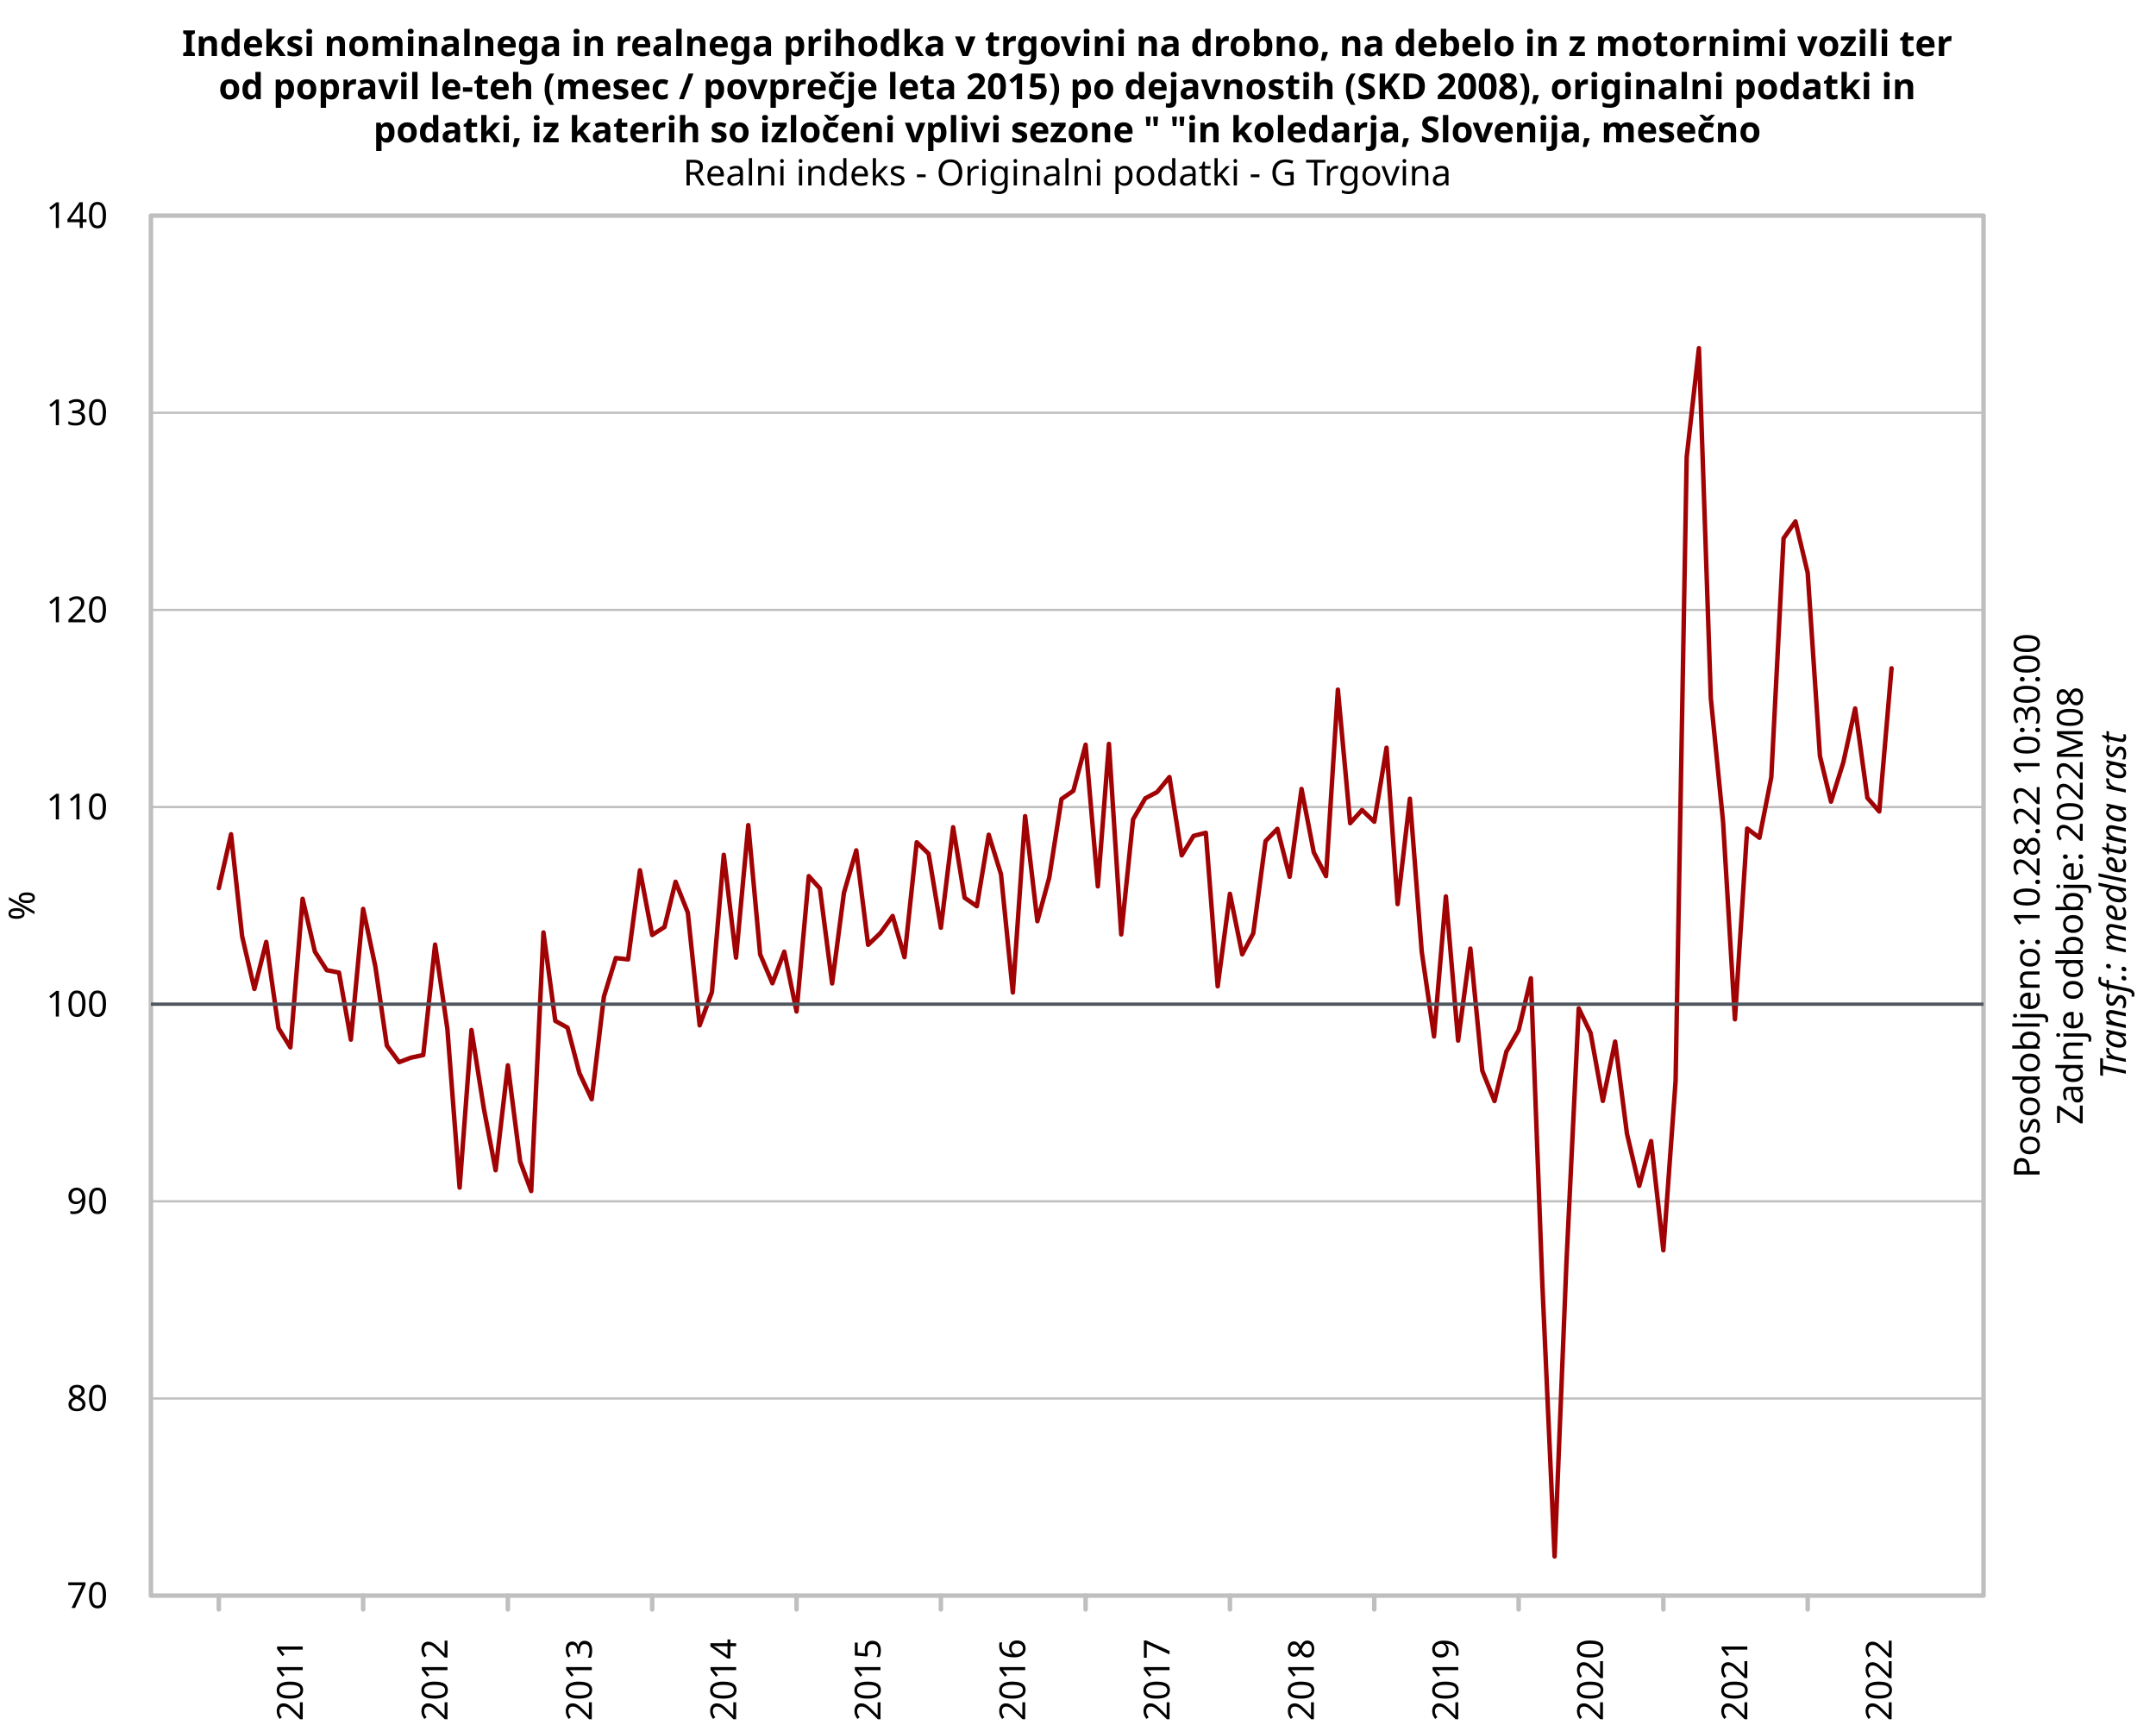
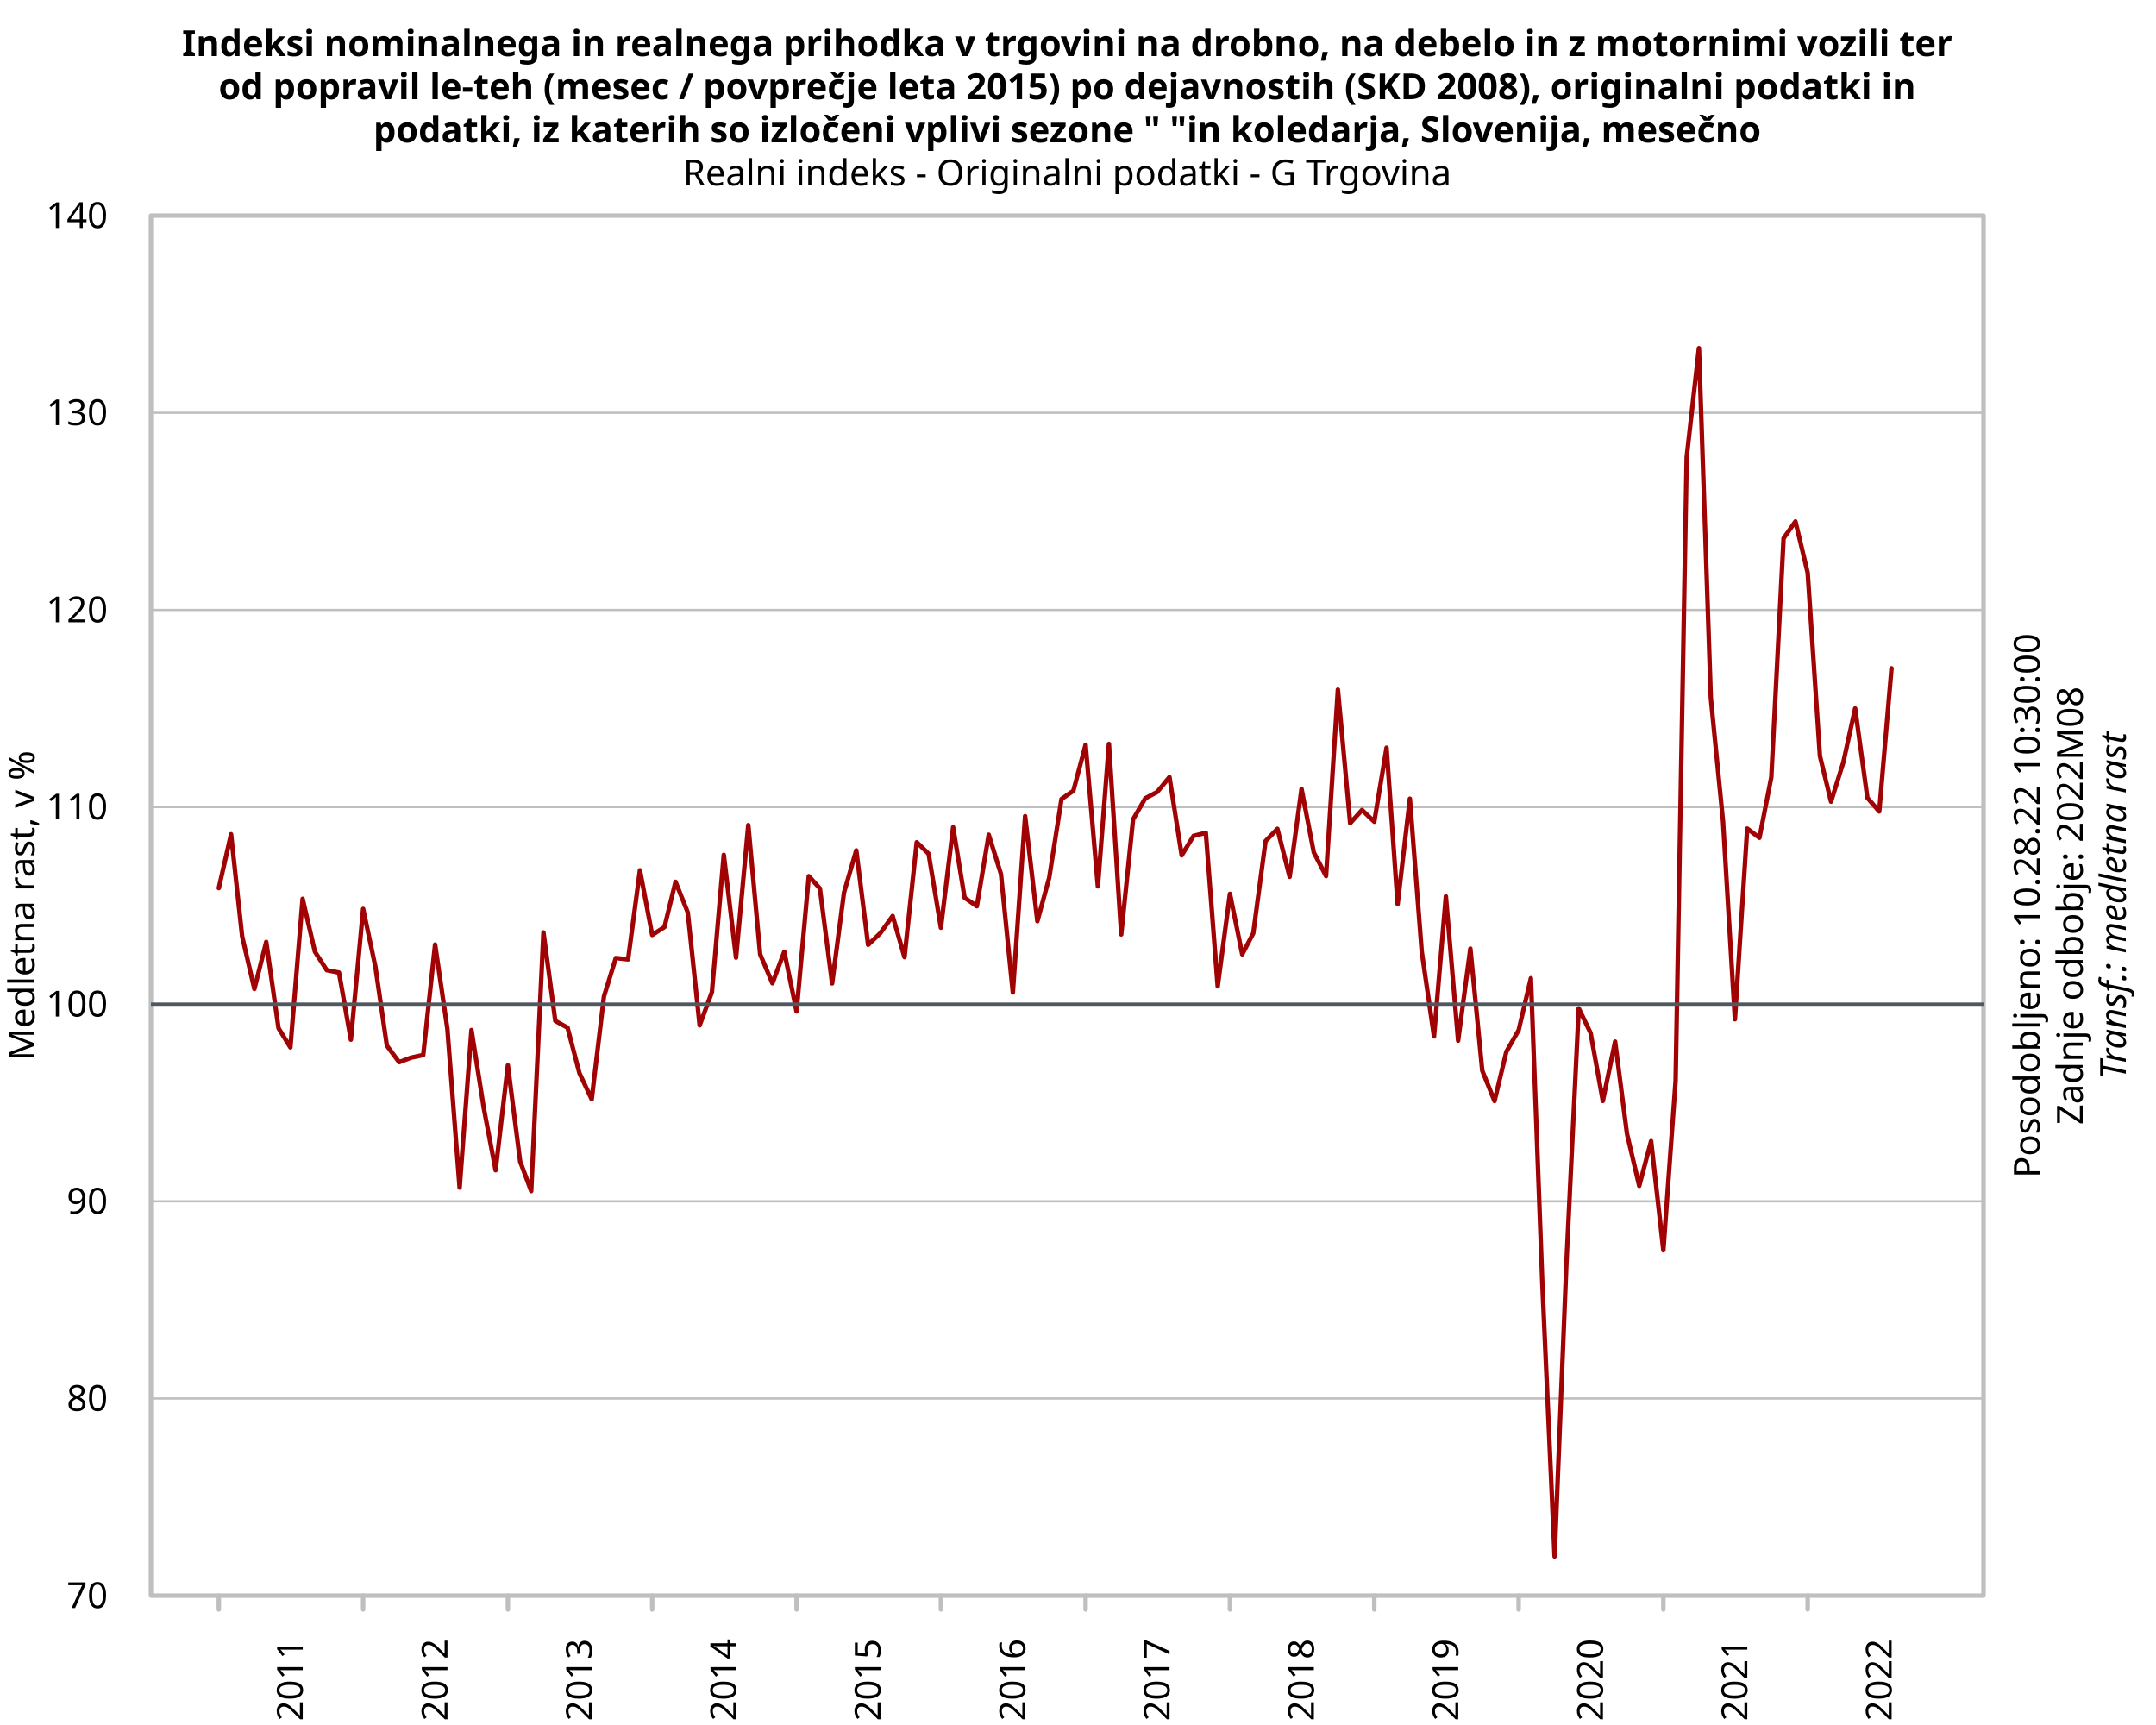
<svg xmlns="http://www.w3.org/2000/svg" class="svglite" data-engine-version="2.0" width="720.00pt" height="576.00pt" viewBox="0 0 720.00 576.00">
  <defs>
    <style type="text/css">
    .svglite line, .svglite polyline, .svglite polygon, .svglite path, .svglite rect, .svglite circle {
      fill: none;
      stroke: #000000;
      stroke-linecap: round;
      stroke-linejoin: round;
      stroke-miterlimit: 10.00;
    }
  </style>
  </defs>
  <rect width="100%" height="100%" style="stroke: none; fill: #FFFFFF;" />
  <defs>
    <clipPath id="cpMC4wMHw3MjAuMDB8MC4wMHw1NzYuMDA=">
      <rect x="0.00" y="0.00" width="720.00" height="576.00" />
    </clipPath>
  </defs>
  <g clip-path="url(#cpMC4wMHw3MjAuMDB8MC4wMHw1NzYuMDA=)">
</g>
  <defs>
    <clipPath id="cpNTAuNDB8NjYyLjQwfDcyLjAwfDUzMi44MA==">
      <rect x="50.40" y="72.00" width="612.00" height="460.80" />
    </clipPath>
  </defs>
  <g clip-path="url(#cpNTAuNDB8NjYyLjQwfDcyLjAwfDUzMi44MA==)">
    <line x1="50.40" y1="532.80" x2="662.40" y2="532.80" style="stroke-width: 0.75; stroke: #BFBFBF;" />
    <line x1="50.40" y1="466.97" x2="662.40" y2="466.97" style="stroke-width: 0.75; stroke: #BFBFBF;" />
    <line x1="50.40" y1="401.14" x2="662.40" y2="401.14" style="stroke-width: 0.75; stroke: #BFBFBF;" />
    <line x1="50.40" y1="335.31" x2="662.40" y2="335.31" style="stroke-width: 0.75; stroke: #BFBFBF;" />
    <line x1="50.40" y1="269.49" x2="662.40" y2="269.49" style="stroke-width: 0.75; stroke: #BFBFBF;" />
    <line x1="50.40" y1="203.66" x2="662.40" y2="203.66" style="stroke-width: 0.75; stroke: #BFBFBF;" />
    <line x1="50.40" y1="137.83" x2="662.40" y2="137.83" style="stroke-width: 0.75; stroke: #BFBFBF;" />
    <line x1="50.40" y1="72.00" x2="662.40" y2="72.00" style="stroke-width: 0.75; stroke: #BFBFBF;" />
  </g>
  <g clip-path="url(#cpMC4wMHw3MjAuMDB8MC4wMHw1NzYuMDA=)">
</g>
  <g clip-path="url(#cpNTAuNDB8NjYyLjQwfDcyLjAwfDUzMi44MA==)">
    <polyline points="73.07,296.55 77.16,278.57 80.86,312.64 84.95,330.22 88.91,314.52 93.01,343.32 96.97,349.74 101.06,300.13 105.16,317.77 109.12,323.95 113.21,324.76 117.17,347.15 121.27,303.50 125.36,322.77 129.19,349.14 133.29,354.67 137.25,353.17 141.34,352.29 145.30,315.41 149.40,343.53 153.49,396.54 157.45,343.94 161.55,369.97 165.51,390.76 169.60,355.73 173.70,387.81 177.39,397.71 181.49,311.36 185.45,340.90 189.54,343.15 193.50,358.34 197.60,367.05 201.69,332.73 205.65,319.90 209.75,320.36 213.71,290.60 217.80,312.20 221.90,309.55 225.60,294.44 229.69,304.70 233.65,342.37 237.74,331.29 241.71,285.44 245.80,319.77 249.89,275.52 253.86,318.69 257.95,328.33 261.91,317.79 266.01,337.74 270.10,292.56 273.80,296.66 277.89,328.38 281.85,298.06 285.95,283.95 289.91,315.48 294.00,311.57 298.10,305.86 302.06,319.61 306.15,281.24 310.11,285.08 314.21,309.77 318.30,276.23 322.13,299.76 326.22,302.60 330.19,278.73 334.28,291.90 338.24,331.40 342.34,272.53 346.43,307.60 350.39,293.07 354.49,266.80 358.45,264.06 362.54,248.68 366.63,295.96 370.33,248.41 374.43,312.02 378.39,273.60 382.48,266.56 386.44,264.47 390.54,259.47 394.63,285.61 398.59,279.12 402.69,278.08 406.65,329.33 410.74,298.46 414.84,318.66 418.53,311.64 422.63,280.86 426.59,276.76 430.68,292.77 434.65,263.44 438.74,284.62 442.83,292.54 446.79,230.28 450.89,274.87 454.85,270.47 458.94,274.38 463.04,249.68 466.74,301.89 470.83,266.70 474.79,317.77 478.89,346.07 482.85,299.32 486.94,347.47 491.03,316.75 495.00,357.49 499.09,367.65 503.05,351.17 507.15,344.00 511.24,326.65 515.07,428.80 519.16,519.72 523.12,421.48 527.22,336.70 531.18,344.92 535.27,367.61 539.37,347.80 543.33,378.56 547.42,395.97 551.39,381.02 555.48,417.48 559.57,360.96 563.27,152.66 567.36,116.25 571.33,233.07 575.42,274.38 579.38,340.35 583.48,276.67 587.57,279.75 591.53,259.53 595.63,179.74 599.59,174.12 603.68,191.26 607.77,252.46 611.47,267.69 615.57,254.60 619.53,236.57 623.62,266.42 627.58,270.96 631.68,223.16 " style="stroke-width: 1.50; stroke: #A10305;" />
  </g>
  <g clip-path="url(#cpMC4wMHw3MjAuMDB8MC4wMHw1NzYuMDA=)">
    <line x1="73.07" y1="532.80" x2="73.07" y2="537.41" style="stroke-width: 1.50; stroke: #BFBFBF;" />
    <line x1="121.27" y1="532.80" x2="121.27" y2="537.41" style="stroke-width: 1.50; stroke: #BFBFBF;" />
    <line x1="169.60" y1="532.80" x2="169.60" y2="537.41" style="stroke-width: 1.50; stroke: #BFBFBF;" />
    <line x1="217.80" y1="532.80" x2="217.80" y2="537.41" style="stroke-width: 1.50; stroke: #BFBFBF;" />
    <line x1="266.01" y1="532.80" x2="266.01" y2="537.41" style="stroke-width: 1.50; stroke: #BFBFBF;" />
    <line x1="314.21" y1="532.80" x2="314.21" y2="537.41" style="stroke-width: 1.50; stroke: #BFBFBF;" />
    <line x1="362.54" y1="532.80" x2="362.54" y2="537.41" style="stroke-width: 1.50; stroke: #BFBFBF;" />
    <line x1="410.74" y1="532.80" x2="410.74" y2="537.41" style="stroke-width: 1.50; stroke: #BFBFBF;" />
    <line x1="458.94" y1="532.80" x2="458.94" y2="537.41" style="stroke-width: 1.50; stroke: #BFBFBF;" />
    <line x1="507.15" y1="532.80" x2="507.15" y2="537.41" style="stroke-width: 1.50; stroke: #BFBFBF;" />
    <line x1="555.48" y1="532.80" x2="555.48" y2="537.41" style="stroke-width: 1.50; stroke: #BFBFBF;" />
    <line x1="603.68" y1="532.80" x2="603.68" y2="537.41" style="stroke-width: 1.50; stroke: #BFBFBF;" />
    <text transform="translate(101.10,547.20) rotate(-90)" text-anchor="end" style="font-size: 12.00px; font-family: sans;" textLength="26.70px" lengthAdjust="spacingAndGlyphs">2011</text>
    <text transform="translate(149.43,547.20) rotate(-90)" text-anchor="end" style="font-size: 12.00px; font-family: sans;" textLength="26.70px" lengthAdjust="spacingAndGlyphs">2012</text>
    <text transform="translate(197.63,547.20) rotate(-90)" text-anchor="end" style="font-size: 12.00px; font-family: sans;" textLength="26.70px" lengthAdjust="spacingAndGlyphs">2013</text>
    <text transform="translate(245.84,547.20) rotate(-90)" text-anchor="end" style="font-size: 12.00px; font-family: sans;" textLength="26.70px" lengthAdjust="spacingAndGlyphs">2014</text>
    <text transform="translate(294.04,547.20) rotate(-90)" text-anchor="end" style="font-size: 12.00px; font-family: sans;" textLength="26.70px" lengthAdjust="spacingAndGlyphs">2015</text>
    <text transform="translate(342.37,547.20) rotate(-90)" text-anchor="end" style="font-size: 12.00px; font-family: sans;" textLength="26.70px" lengthAdjust="spacingAndGlyphs">2016</text>
    <text transform="translate(390.57,547.20) rotate(-90)" text-anchor="end" style="font-size: 12.00px; font-family: sans;" textLength="26.70px" lengthAdjust="spacingAndGlyphs">2017</text>
    <text transform="translate(438.77,547.20) rotate(-90)" text-anchor="end" style="font-size: 12.00px; font-family: sans;" textLength="26.70px" lengthAdjust="spacingAndGlyphs">2018</text>
    <text transform="translate(486.98,547.20) rotate(-90)" text-anchor="end" style="font-size: 12.00px; font-family: sans;" textLength="26.70px" lengthAdjust="spacingAndGlyphs">2019</text>
    <text transform="translate(535.31,547.20) rotate(-90)" text-anchor="end" style="font-size: 12.00px; font-family: sans;" textLength="26.70px" lengthAdjust="spacingAndGlyphs">2020</text>
    <text transform="translate(583.51,547.20) rotate(-90)" text-anchor="end" style="font-size: 12.00px; font-family: sans;" textLength="26.70px" lengthAdjust="spacingAndGlyphs">2021</text>
    <text transform="translate(631.71,547.20) rotate(-90)" text-anchor="end" style="font-size: 12.00px; font-family: sans;" textLength="26.70px" lengthAdjust="spacingAndGlyphs">2022</text>
    <text x="36.00" y="536.93" text-anchor="end" style="font-size: 12.00px; font-family: sans;" textLength="13.35px" lengthAdjust="spacingAndGlyphs">70</text>
    <text x="36.00" y="471.10" text-anchor="end" style="font-size: 12.00px; font-family: sans;" textLength="13.35px" lengthAdjust="spacingAndGlyphs">80</text>
    <text x="36.00" y="405.27" text-anchor="end" style="font-size: 12.00px; font-family: sans;" textLength="13.35px" lengthAdjust="spacingAndGlyphs">90</text>
    <text x="36.00" y="339.44" text-anchor="end" style="font-size: 12.00px; font-family: sans;" textLength="20.02px" lengthAdjust="spacingAndGlyphs">100</text>
    <text x="36.00" y="273.61" text-anchor="end" style="font-size: 12.00px; font-family: sans;" textLength="20.02px" lengthAdjust="spacingAndGlyphs">110</text>
    <text x="36.00" y="207.79" text-anchor="end" style="font-size: 12.00px; font-family: sans;" textLength="20.02px" lengthAdjust="spacingAndGlyphs">120</text>
    <text x="36.00" y="141.96" text-anchor="end" style="font-size: 12.00px; font-family: sans;" textLength="20.02px" lengthAdjust="spacingAndGlyphs">130</text>
    <text x="36.00" y="76.13" text-anchor="end" style="font-size: 12.00px; font-family: sans;" textLength="20.02px" lengthAdjust="spacingAndGlyphs">140</text>
    <polygon points="50.40,532.80 662.40,532.80 662.40,72.00 50.40,72.00 " style="stroke-width: 1.50; stroke: #BFBFBF; fill: none;" />
    <text x="356.40" y="18.72" text-anchor="middle" style="font-size: 12.00px; font-weight: bold; font-family: sans;" textLength="515.67px" lengthAdjust="spacingAndGlyphs">Indeksi nominalnega in realnega prihodka v trgovini na drobno, na debelo in z motornimi vozili ter</text>
    <text x="356.40" y="33.12" text-anchor="middle" style="font-size: 12.00px; font-weight: bold; font-family: sans;" textLength="509.67px" lengthAdjust="spacingAndGlyphs">od popravil le-teh (mesec / povprečje leta 2015) po dejavnostih (SKD 2008), originalni podatki in</text>
    <text x="356.40" y="47.52" text-anchor="middle" style="font-size: 12.00px; font-weight: bold; font-family: sans;" textLength="412.12px" lengthAdjust="spacingAndGlyphs">podatki, iz katerih so izločeni vplivi sezone " "in koledarja, Slovenija, mesečno</text>
    <text x="356.40" y="61.92" text-anchor="middle" style="font-size: 12.00px; font-family: sans;" textLength="245.46px" lengthAdjust="spacingAndGlyphs">Realni indeks - Originalni podatki - G Trgovina</text>
-     <text transform="translate(11.52,302.40) rotate(-90)" text-anchor="middle" style="font-size: 12.00px; font-family: sans;" textLength="10.67px" lengthAdjust="spacingAndGlyphs">%</text>
+     <text transform="translate(11.52,302.40) rotate(-90)" text-anchor="middle" style="font-size: 12.00px; font-family: sans;" textLength="99.39px" lengthAdjust="spacingAndGlyphs">Medletna rast, v %</text>
    <text transform="translate(681.12,302.40) rotate(-90)" text-anchor="middle" style="font-size: 12.00px; font-family: sans;" textLength="176.16px" lengthAdjust="spacingAndGlyphs">Posodobljeno: 10.28.22 10:30:00</text>
    <text transform="translate(695.52,302.40) rotate(-90)" text-anchor="middle" style="font-size: 12.00px; font-family: sans;" textLength="139.45px" lengthAdjust="spacingAndGlyphs">Zadnje odbobje: 2022M08</text>
    <text transform="translate(709.92,302.40) rotate(-90)" text-anchor="middle" style="font-size: 12.00px; font-style: italic; font-family: sans;" textLength="116.73px" lengthAdjust="spacingAndGlyphs">Transf.: medletna rast</text>
  </g>
  <g clip-path="url(#cpNTAuNDB8NjYyLjQwfDcyLjAwfDUzMi44MA==)">
    <line x1="50.40" y1="335.31" x2="662.40" y2="335.31" style="stroke-width: 1.12; stroke: #50575E;" />
  </g>
</svg>
